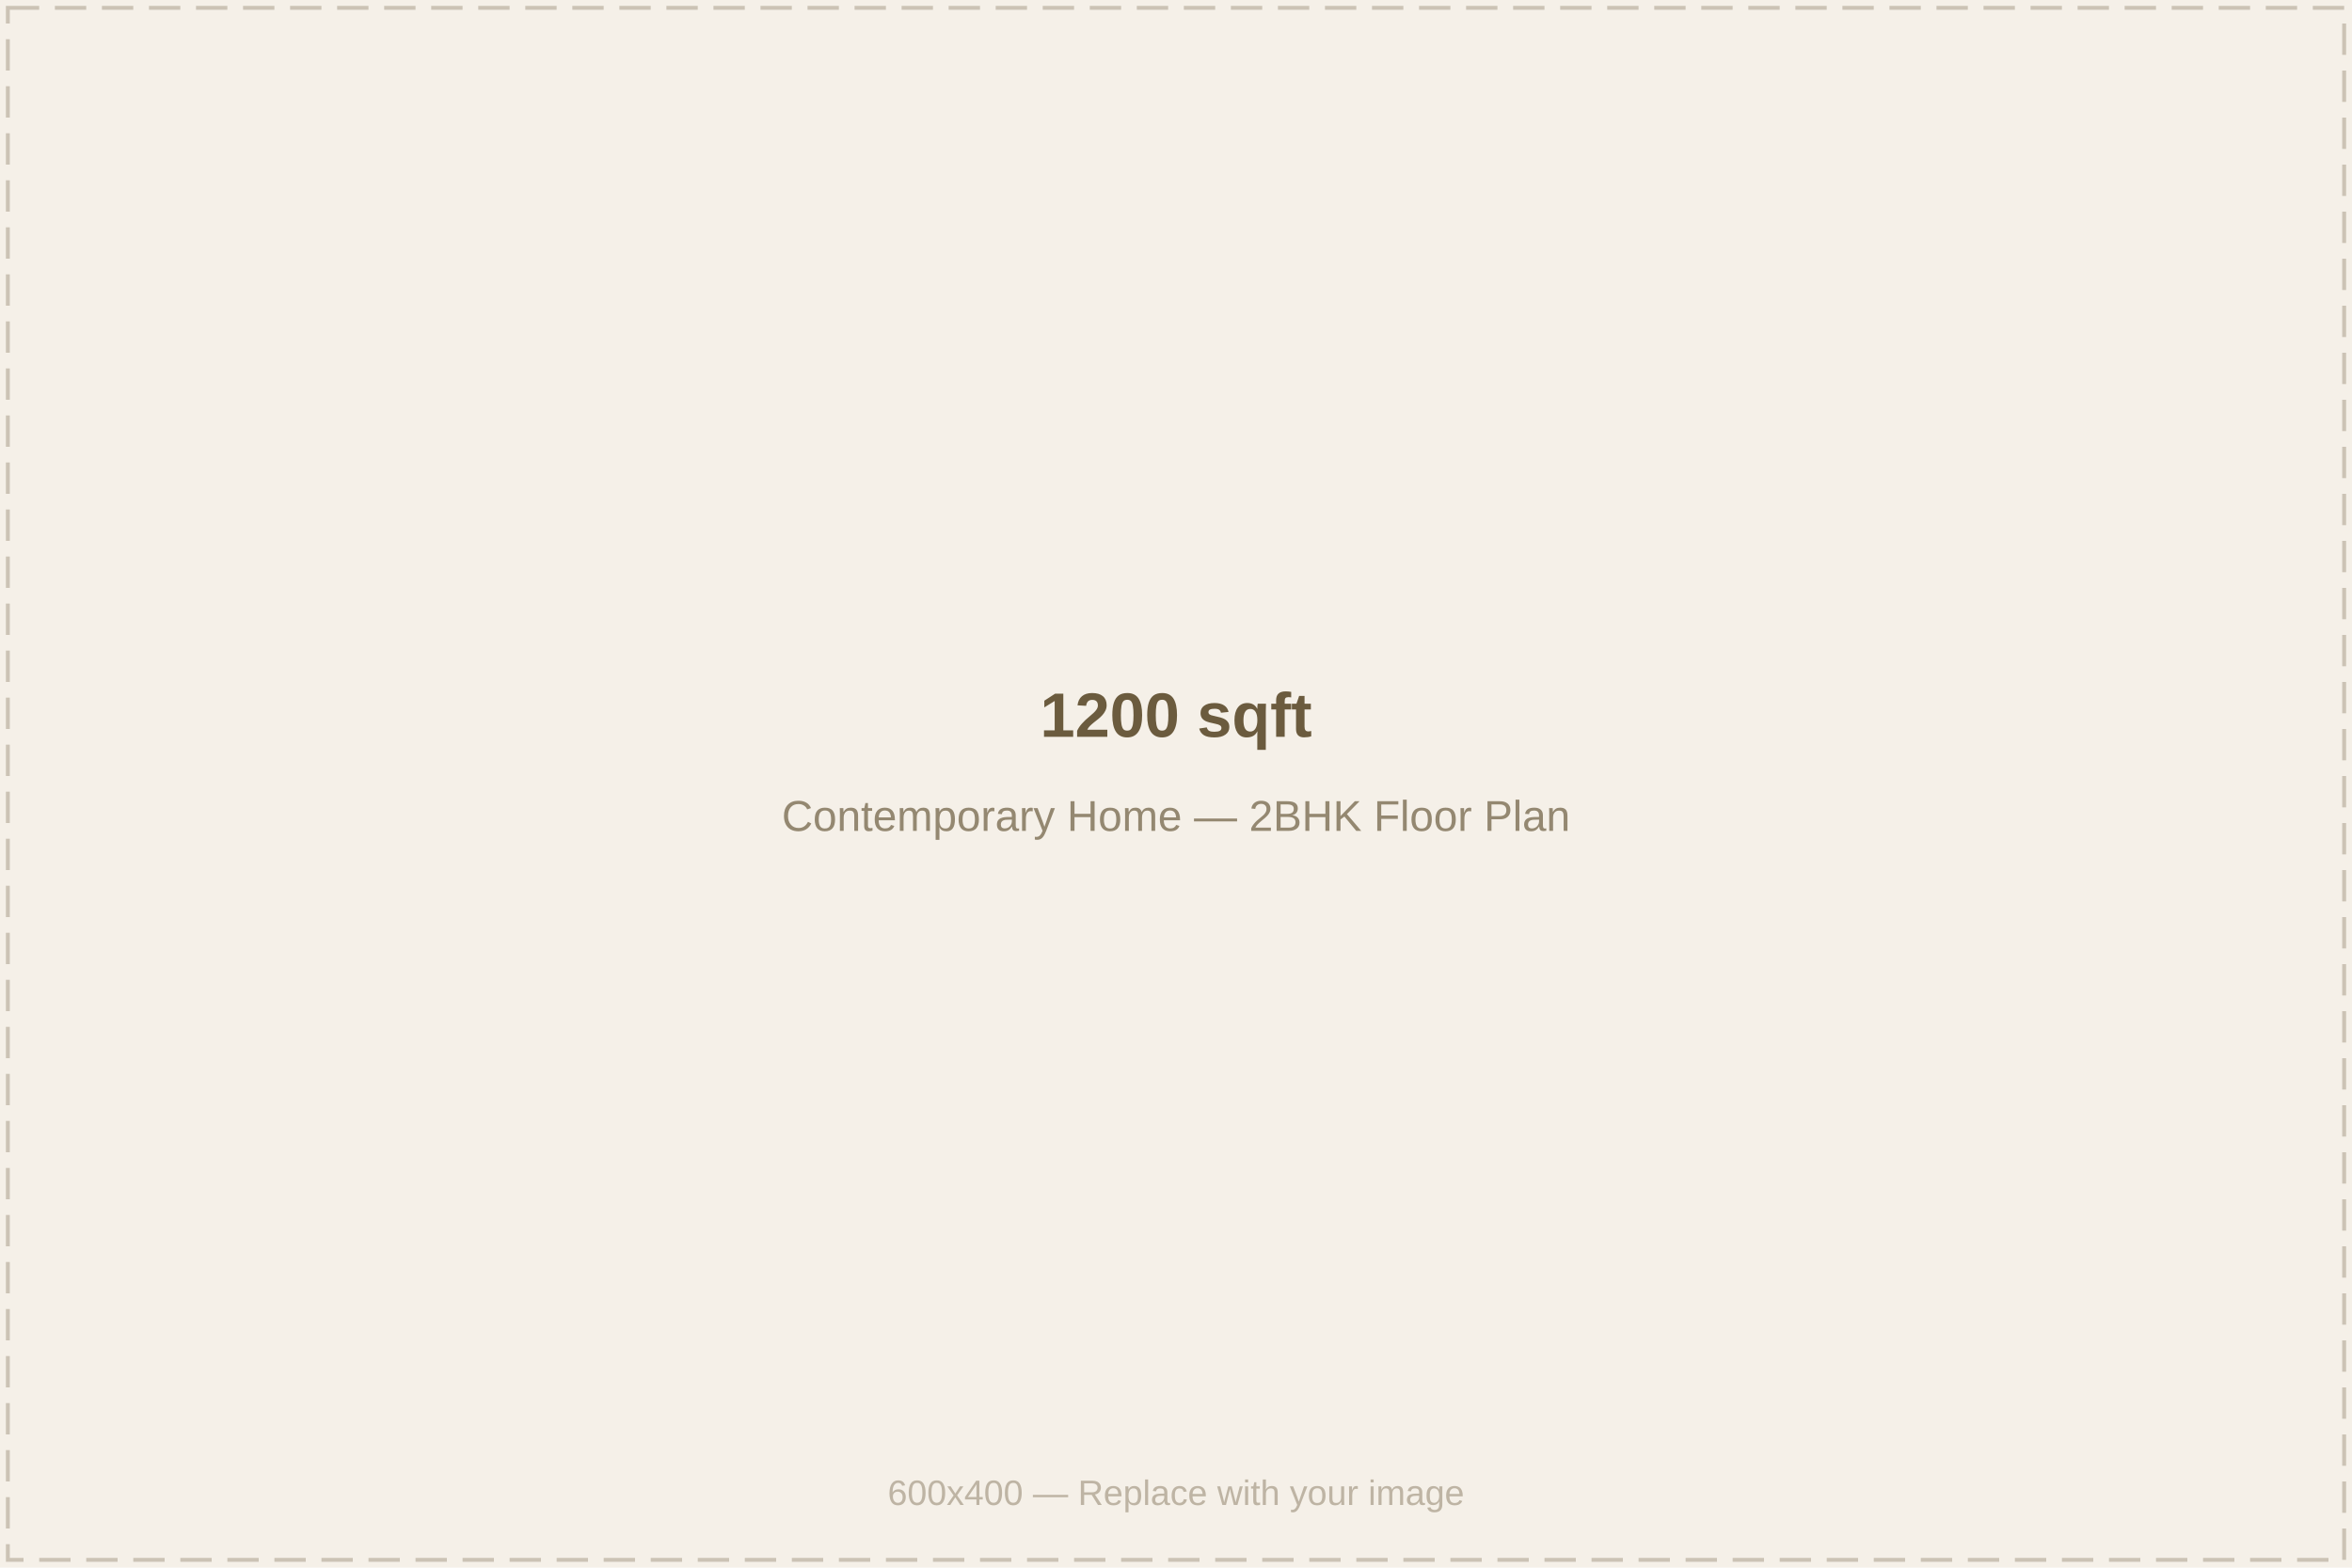
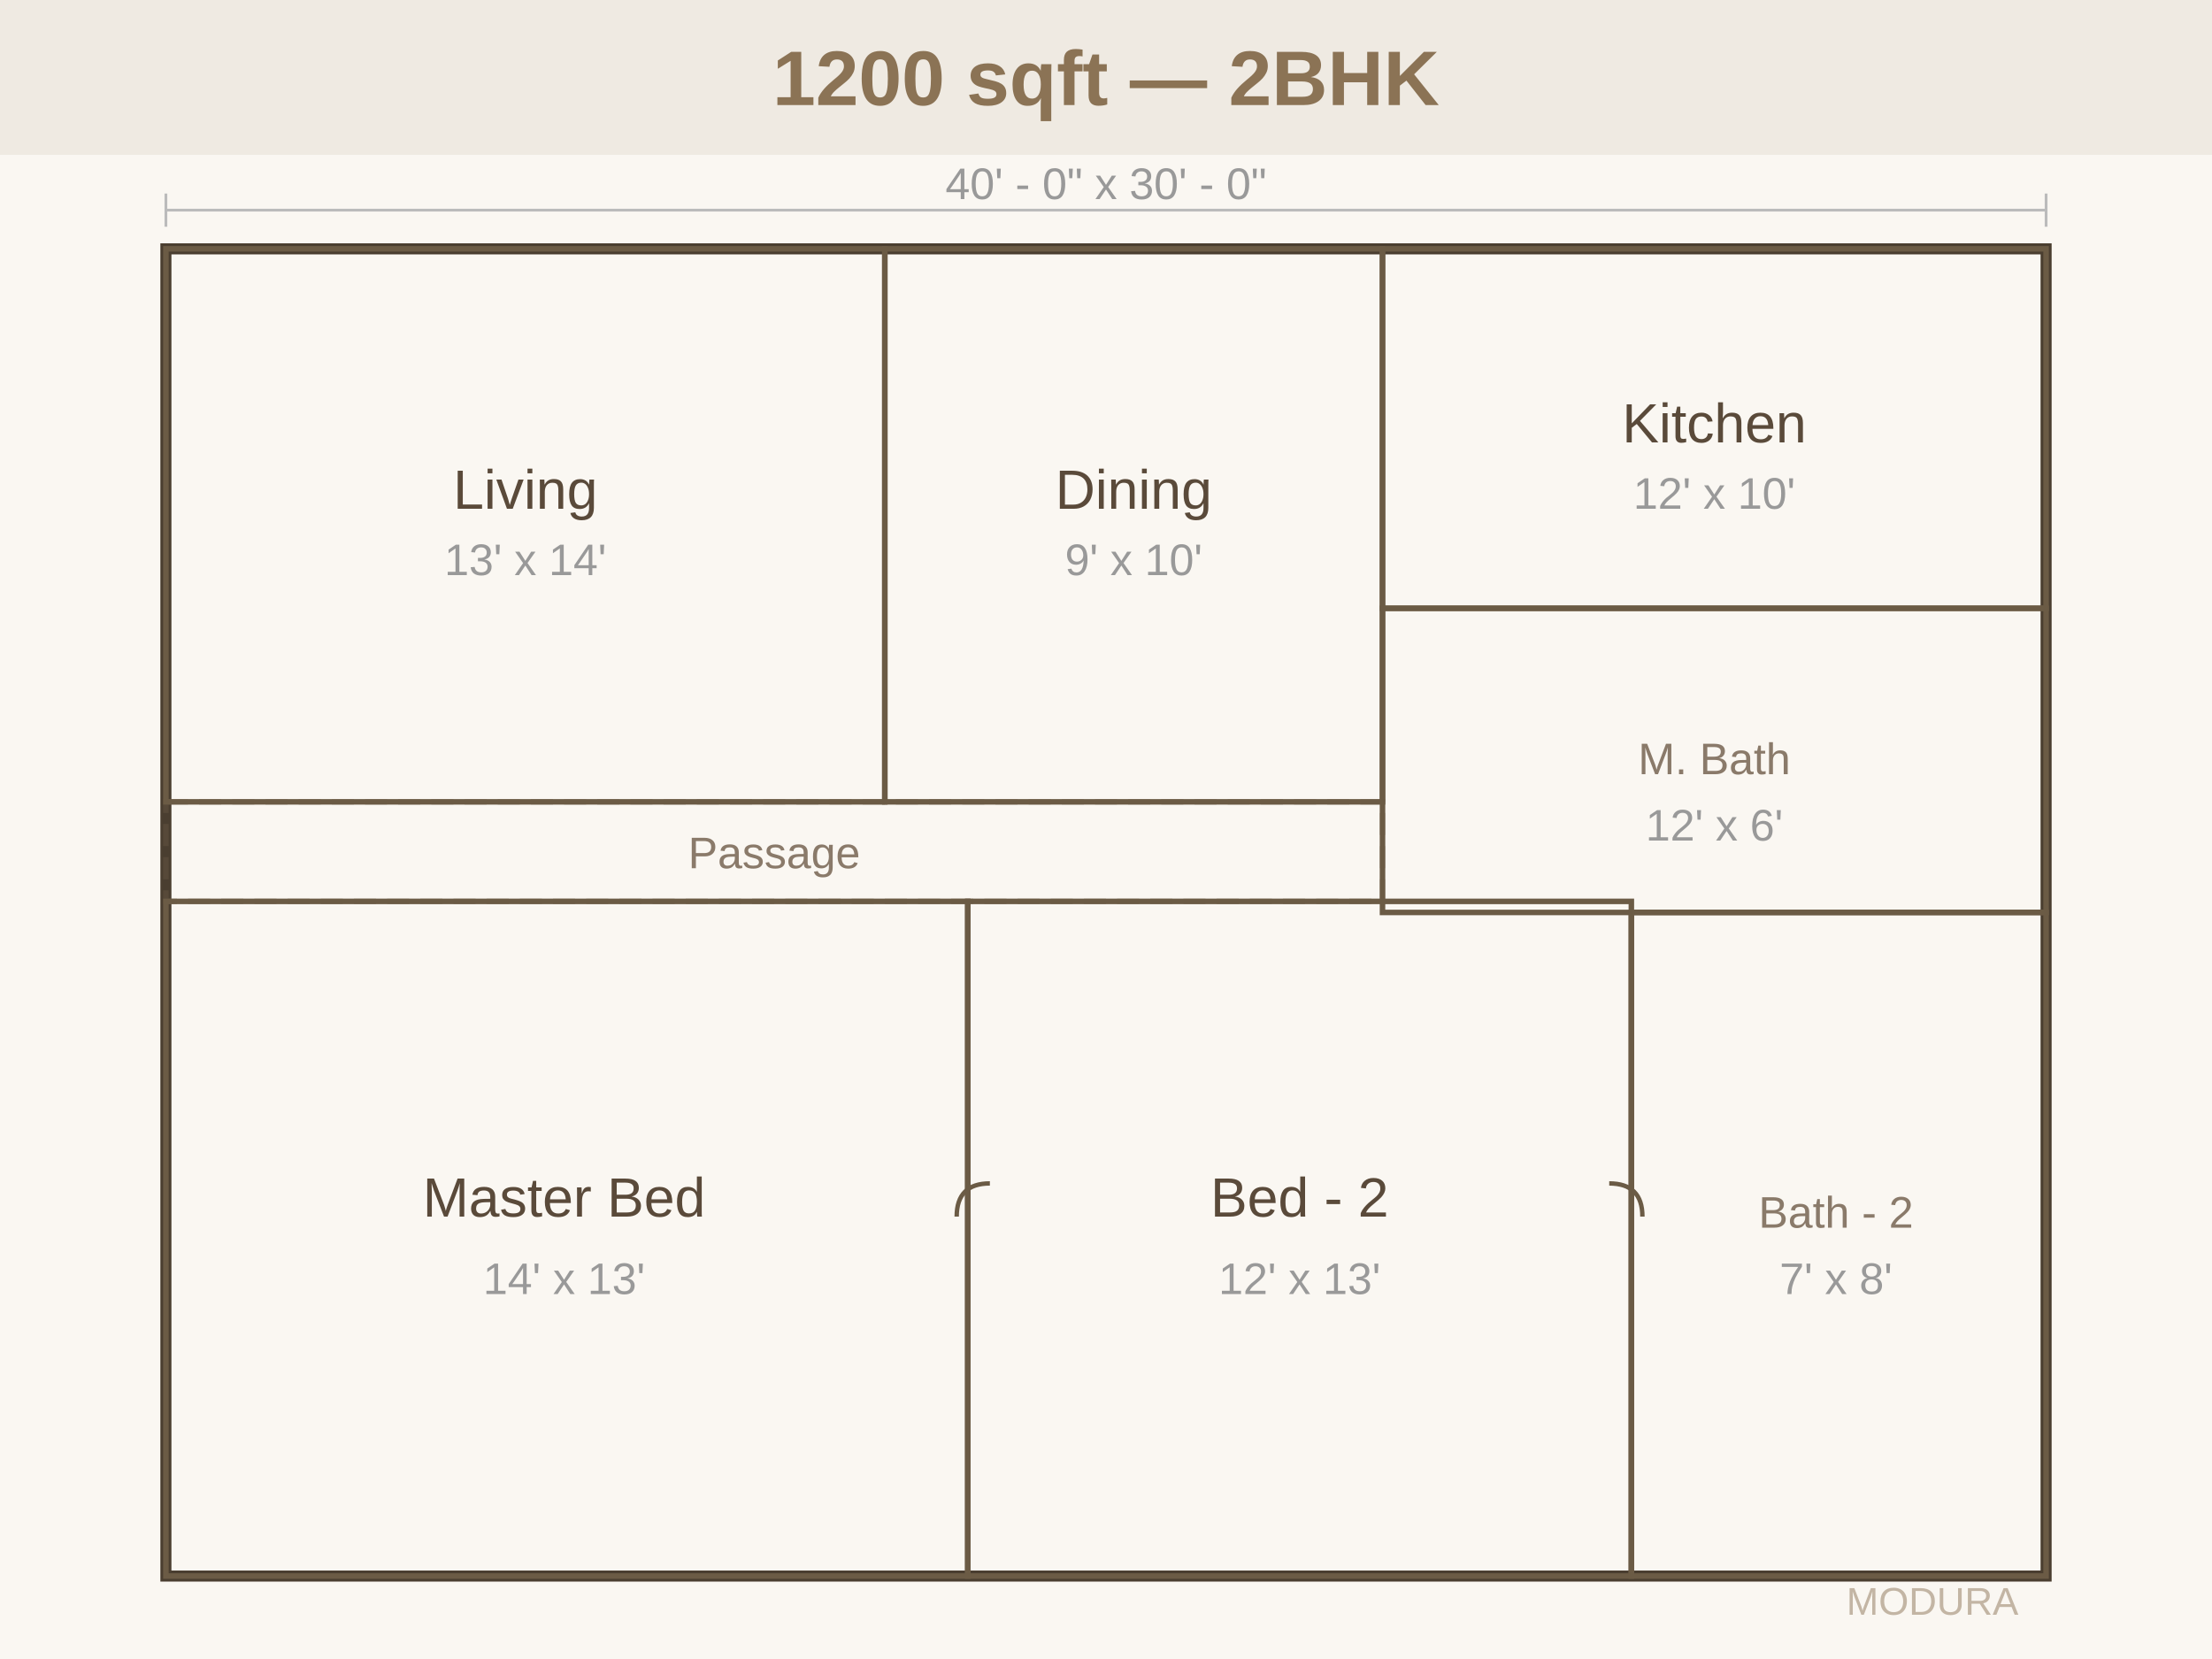
- <svg xmlns="http://www.w3.org/2000/svg" width="600" height="400" viewBox="0 0 600 400">
-   <rect width="600" height="400" fill="#f5f0e8" />
-   <rect x="2" y="2" width="596" height="396" fill="none" stroke="#6b5b3e" stroke-width="1" stroke-dasharray="8,4" opacity="0.3" />
-   <text x="300" y="188" text-anchor="middle" font-family="Arial,sans-serif" font-size="16" font-weight="bold" fill="#6b5b3e">1200 sqft</text>
-   <text x="300" y="212" text-anchor="middle" font-family="Arial,sans-serif" font-size="11" fill="#6b5b3e" opacity="0.7">Contemporary Home — 2BHK Floor Plan</text>
-   <text x="300" y="384" text-anchor="middle" font-family="Arial,sans-serif" font-size="9" fill="#6b5b3e" opacity="0.4">600x400 — Replace with your image</text>
+ <svg xmlns="http://www.w3.org/2000/svg" width="400" height="300" viewBox="0 0 400 300">
+   <defs>
+     <style>
+       .room { fill: none; stroke: #6b5b45; stroke-width: 1; }
+       .wall { stroke: #4a3e30; stroke-width: 2; fill: none; }
+       .label { font-family: 'Segoe UI', Arial, sans-serif; font-size: 10px; fill: #5a4a3a; text-anchor: middle; }
+       .label-sm { font-family: 'Segoe UI', Arial, sans-serif; font-size: 8px; fill: #8a7a6a; text-anchor: middle; }
+       .dim { font-family: 'Segoe UI', Arial, sans-serif; font-size: 8px; fill: #999; text-anchor: middle; }
+       .title { font-family: 'Segoe UI', Arial, sans-serif; font-size: 14px; fill: #8b7355; font-weight: 600; text-anchor: middle; }
+       .door { fill: none; stroke: #6b5b45; stroke-width: 0.8; }
+     </style>
+   </defs>
+   <rect width="400" height="300" fill="#faf7f2" />
+   <rect x="0" y="0" width="400" height="28" fill="#8b7355" opacity="0.1" />
+   <text x="200" y="19" class="title">1200 sqft — 2BHK</text>
+   <line x1="30" y1="38" x2="370" y2="38" stroke="#bbb" stroke-width="0.5" />
+   <line x1="30" y1="35" x2="30" y2="41" stroke="#bbb" stroke-width="0.5" />
+   <line x1="370" y1="35" x2="370" y2="41" stroke="#bbb" stroke-width="0.5" />
+   <text x="200" y="36" class="dim">40' - 0" x 30' - 0"</text>
+   <rect x="30" y="45" width="340" height="240" class="wall" />
+   <rect x="30" y="45" width="130" height="100" class="room" />
+   <text x="95" y="92" class="label">Living</text>
+   <text x="95" y="104" class="dim">13' x 14'</text>
+   <rect x="160" y="45" width="90" height="100" class="room" />
+   <text x="205" y="92" class="label">Dining</text>
+   <text x="205" y="104" class="dim">9' x 10'</text>
+   <rect x="250" y="45" width="120" height="65" class="room" />
+   <text x="310" y="80" class="label">Kitchen</text>
+   <text x="310" y="92" class="dim">12' x 10'</text>
+   <rect x="30" y="145" width="220" height="18" class="room" stroke-dasharray="4,2" opacity="0.4" />
+   <text x="140" y="157" class="label-sm">Passage</text>
+   <rect x="30" y="163" width="145" height="122" class="room" />
+   <text x="102" y="220" class="label">Master Bed</text>
+   <text x="102" y="234" class="dim">14' x 13'</text>
+   <rect x="250" y="110" width="120" height="55" class="room" />
+   <text x="310" y="140" class="label-sm">M. Bath</text>
+   <text x="310" y="152" class="dim">12' x 6'</text>
+   <rect x="175" y="163" width="120" height="122" class="room" />
+   <text x="235" y="220" class="label">Bed - 2</text>
+   <text x="235" y="234" class="dim">12' x 13'</text>
+   <rect x="295" y="165" width="75" height="120" class="room" />
+   <text x="332" y="222" class="label-sm">Bath - 2</text>
+   <text x="332" y="234" class="dim">7' x 8'</text>
+   <path d="M 173 220 Q 173 214 179 214" class="door" />
+   <path d="M 297 220 Q 297 214 291 214" class="door" />
+   <text x="365" y="292" font-family="Segoe UI, Arial, sans-serif" font-size="7" fill="#8b7355" opacity="0.5" text-anchor="end">MODURA</text>
</svg>
